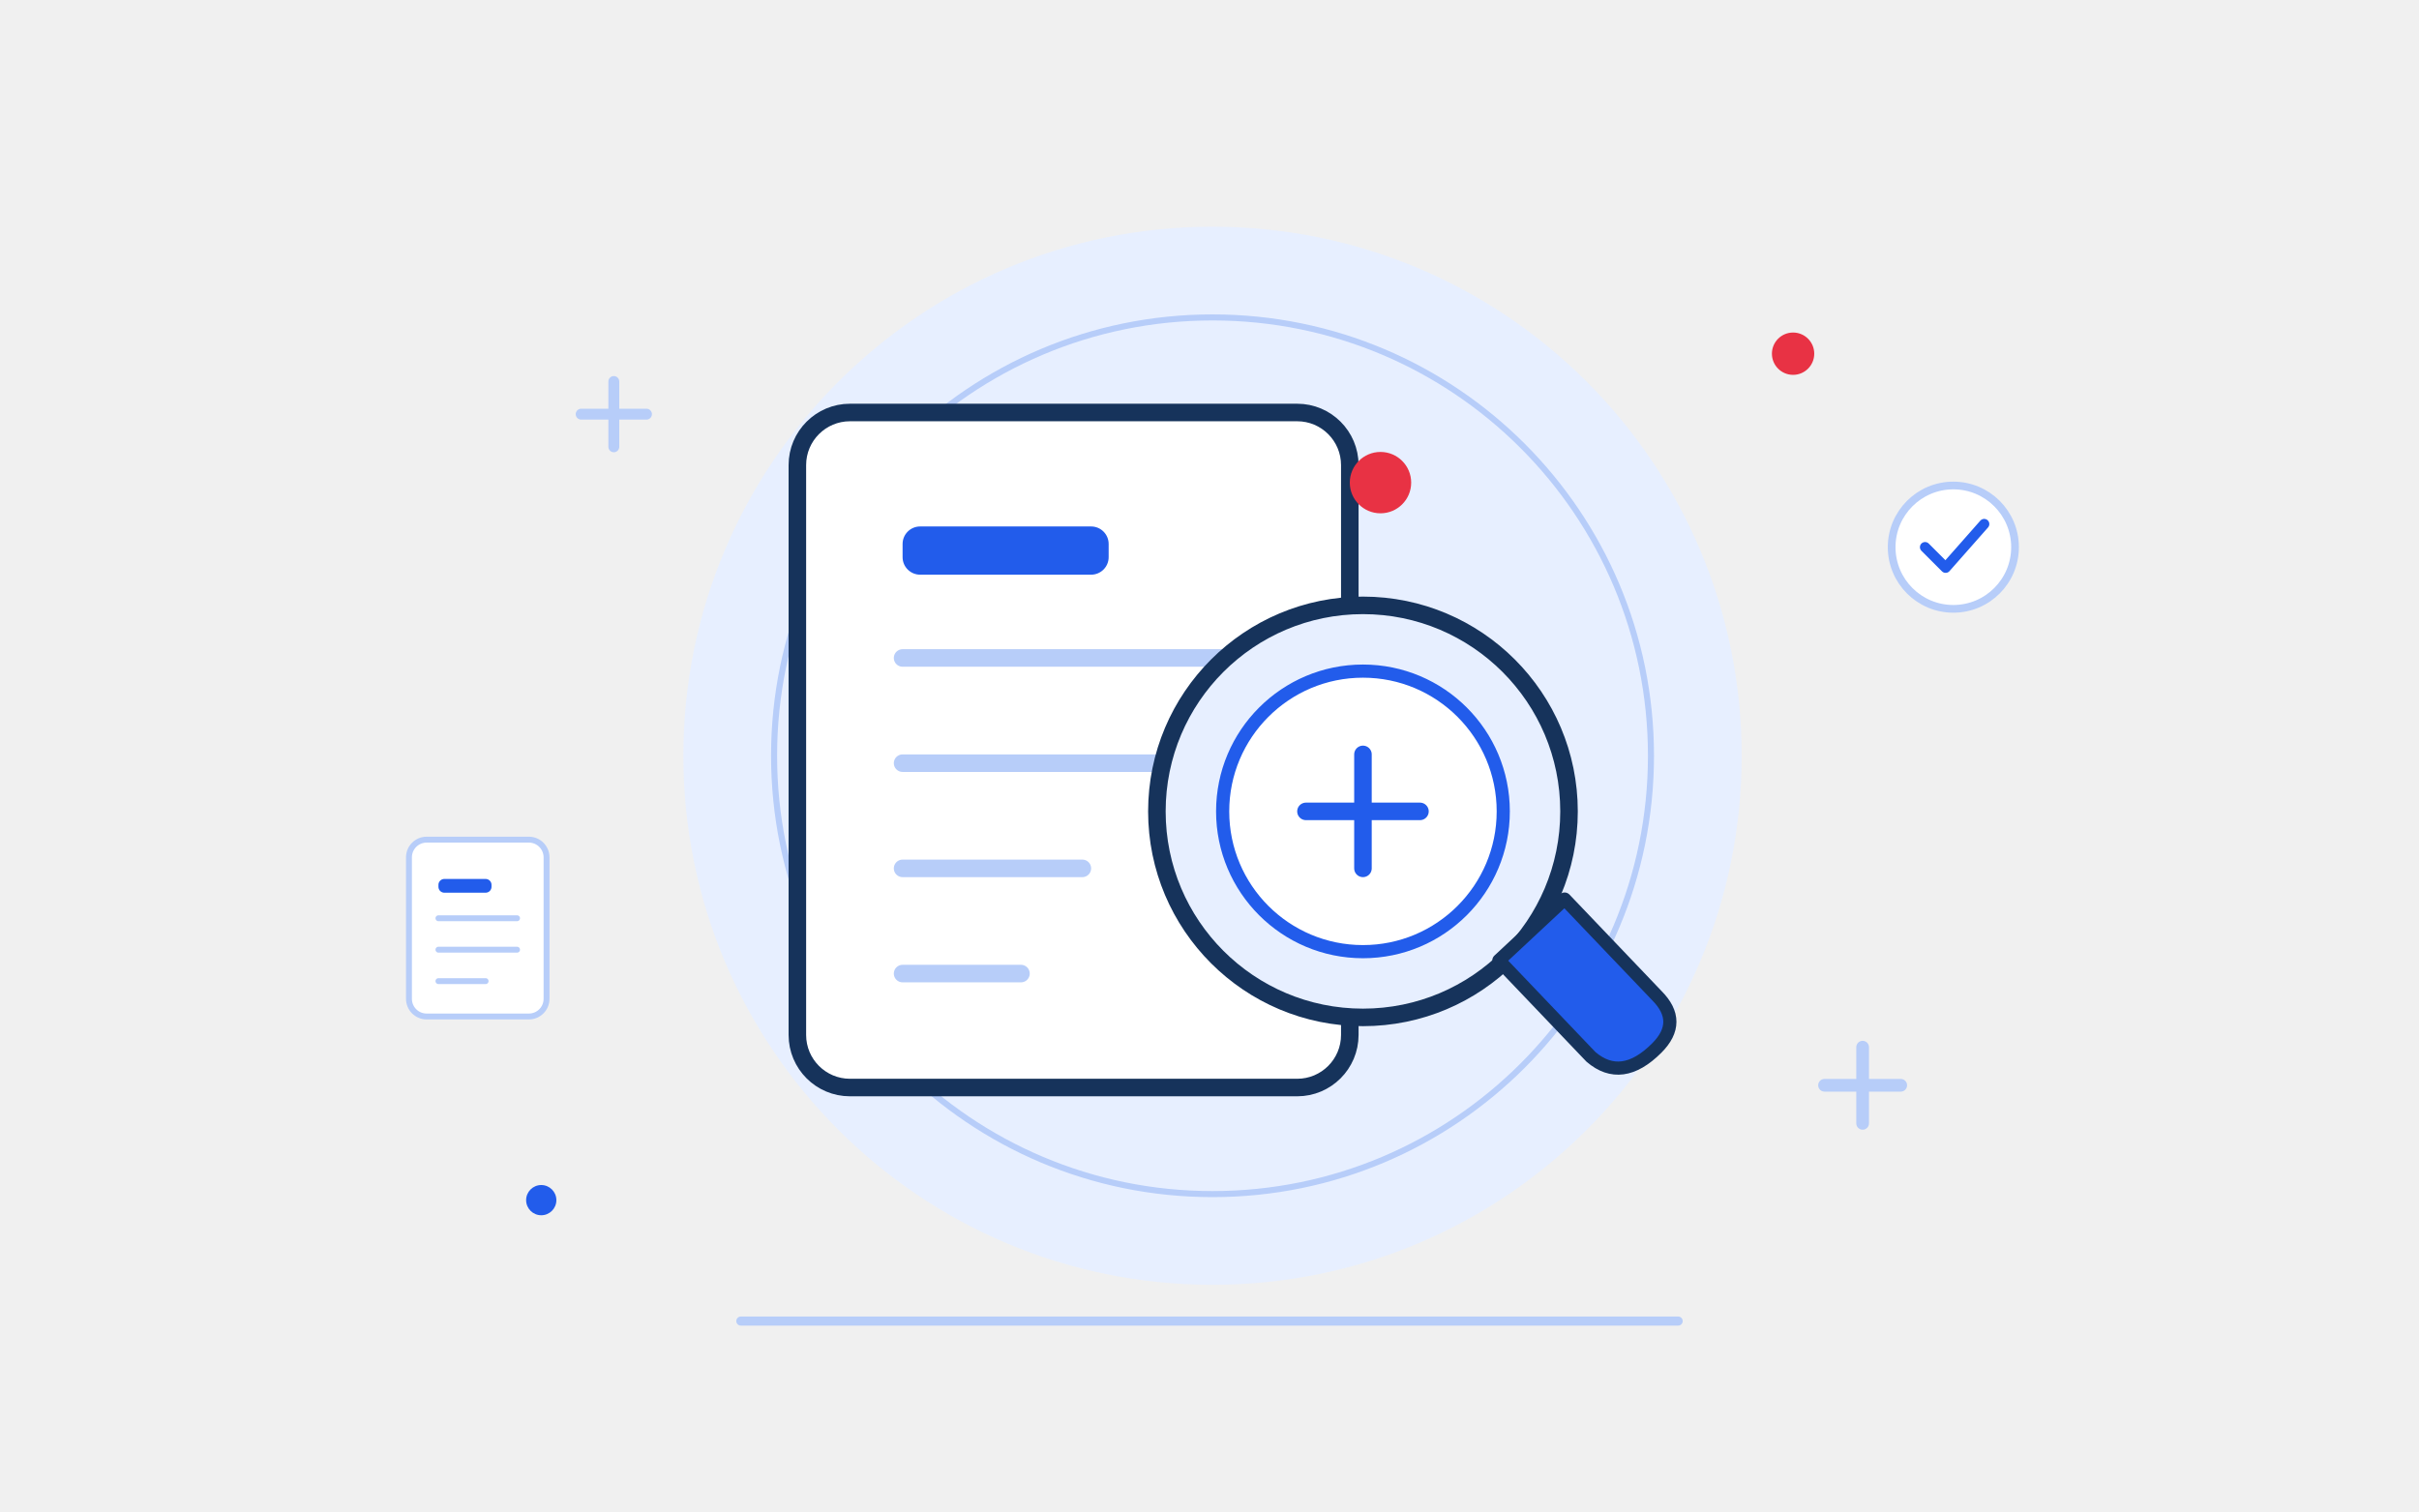
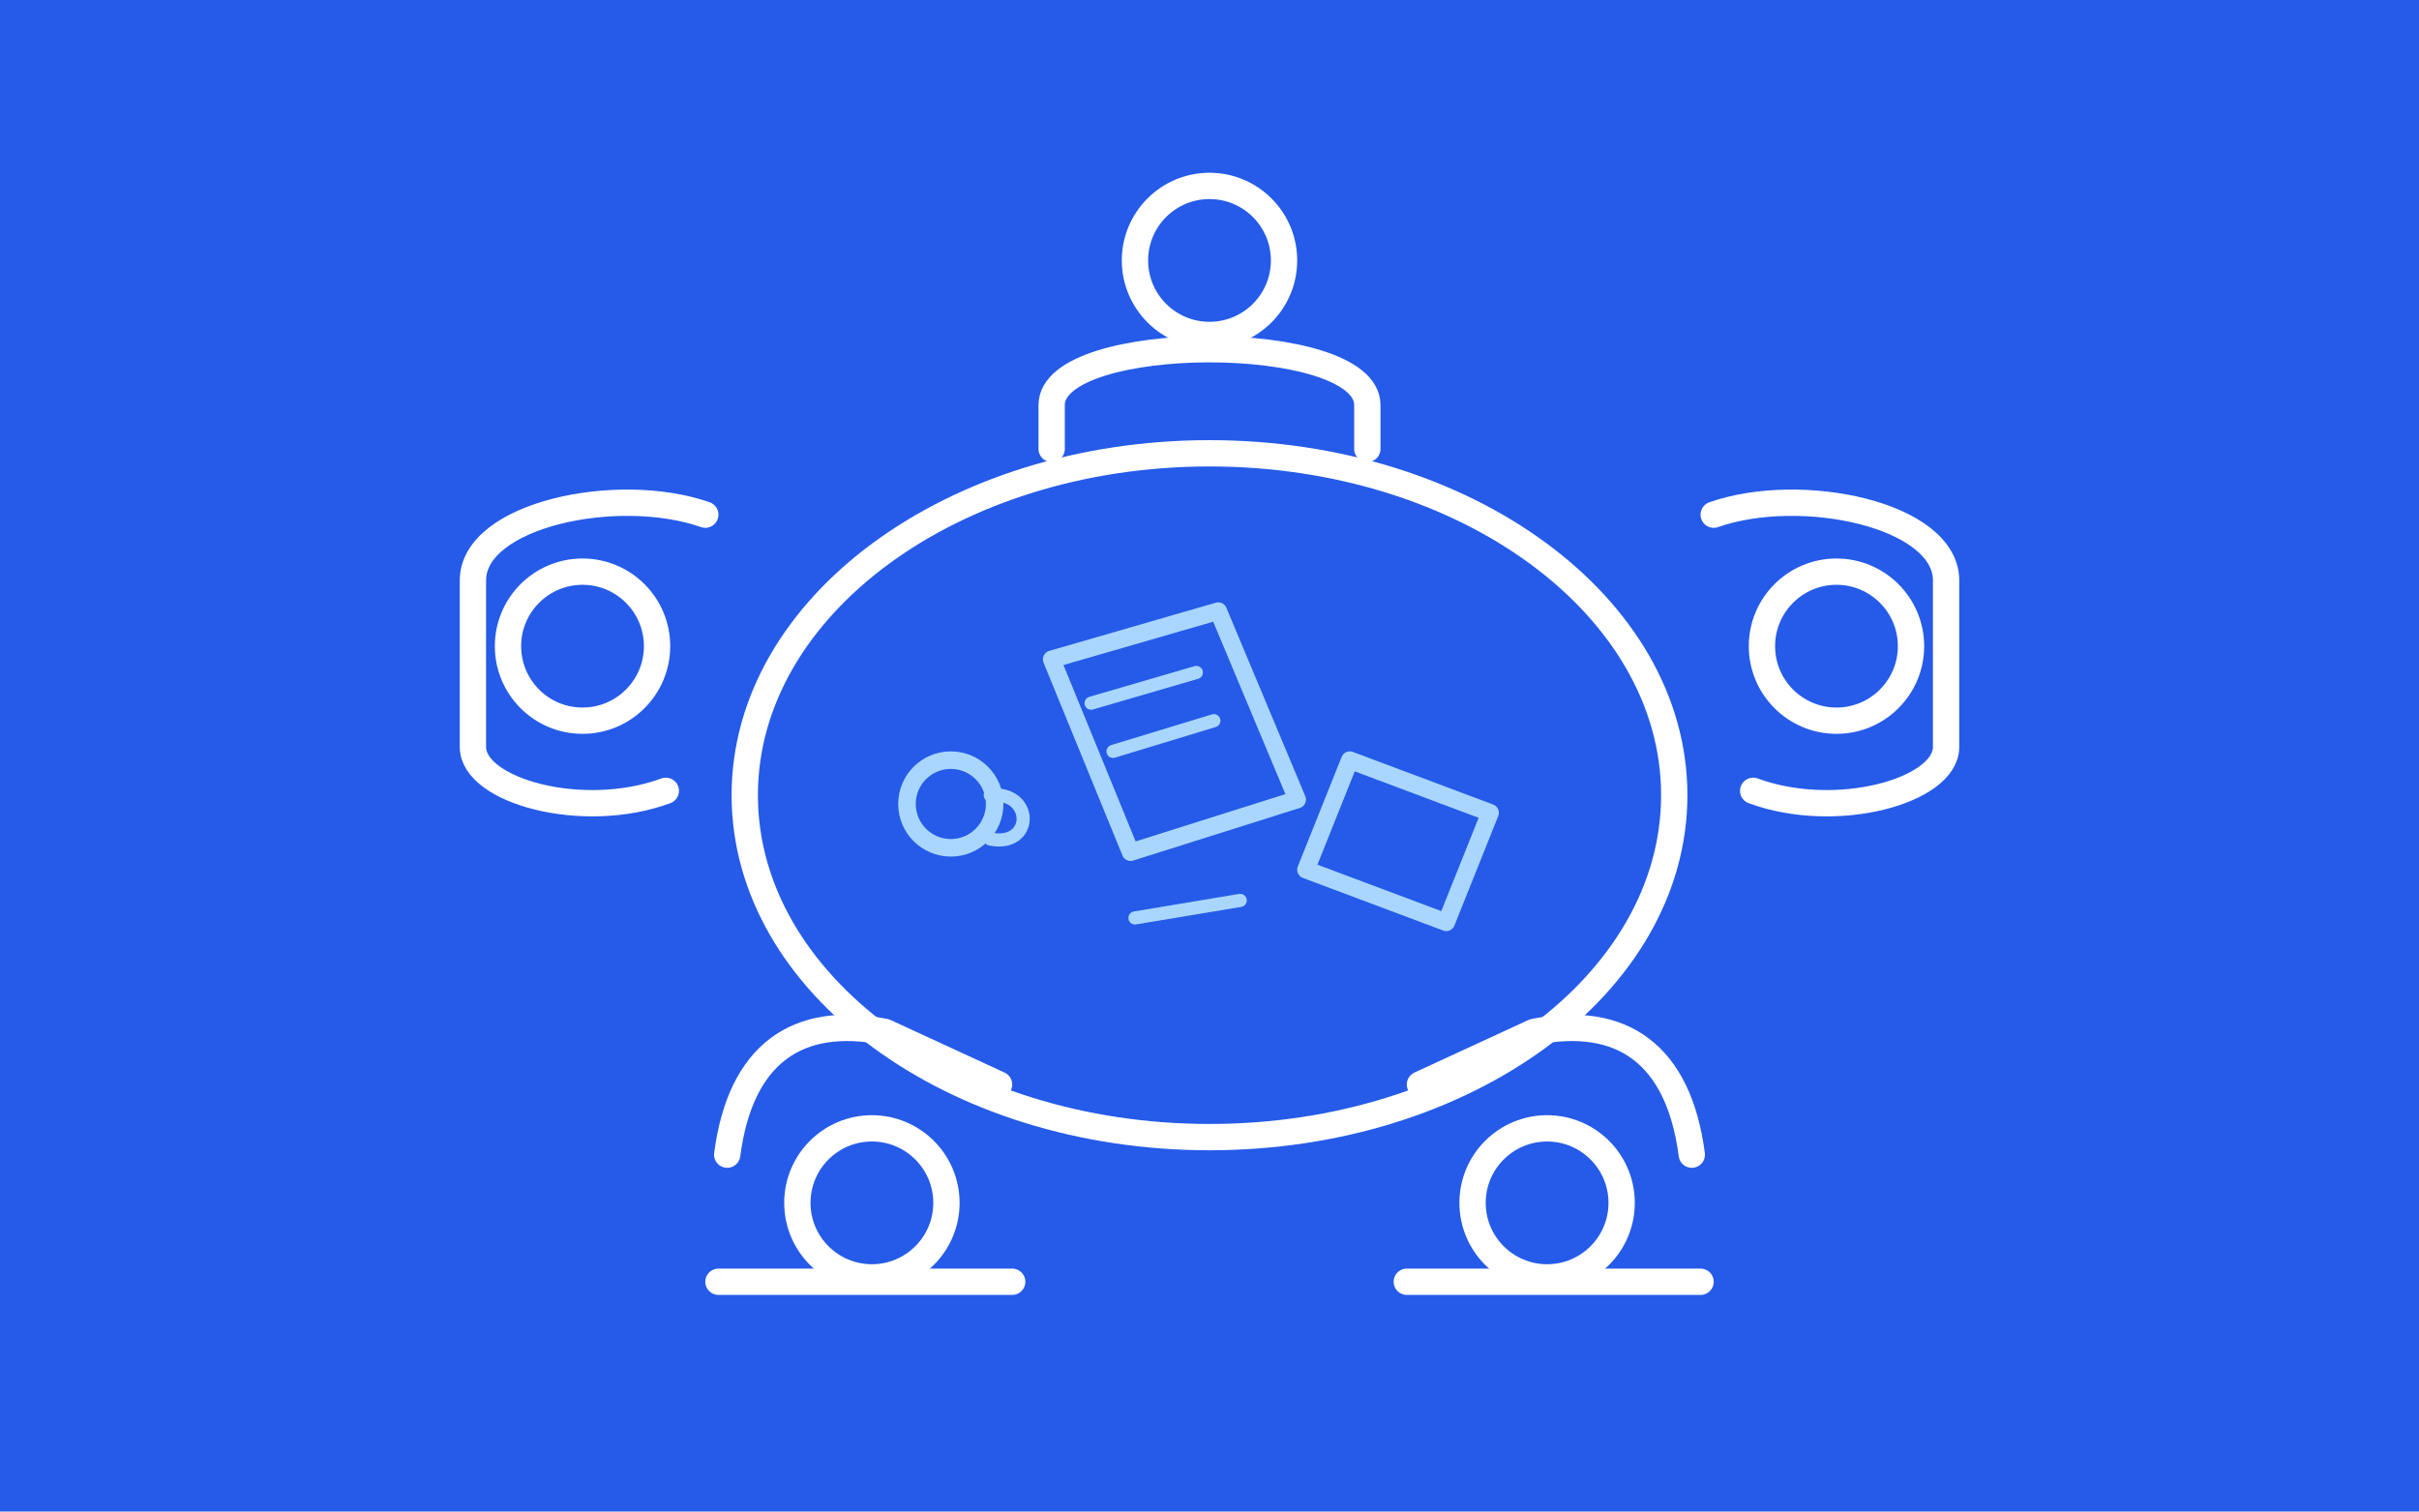
<svg xmlns="http://www.w3.org/2000/svg" viewBox="0 0 800 500" width="800" height="500" fill="none" aria-hidden="true" focusable="false" data-wcs-illustration="61">
-   <circle cx="401" cy="250" r="175" fill="#E7EFFF" />
-   <circle cx="401" cy="250" r="145" fill="none" stroke="#B7CDF9" stroke-width="2" />
-   <g transform="translate(400 251) scale(1.45)">
-     <rect x="-94" y="-79" width="126" height="154" rx="12" fill="#FFFFFF" stroke="#16335B" stroke-width="4" />
-     <rect x="-70" y="-53" width="47" height="11" rx="4" fill="#225CEB" />
-     <path d="M-70-23H7M-70 1H7M-70 25H-29M-70 49H-43" fill="none" stroke="#B7CDF9" stroke-width="4" stroke-linecap="round" stroke-linejoin="round" />
-     <circle cx="35" cy="12" r="47" fill="#E7EFFF" stroke="#16335B" stroke-width="4" />
-     <circle cx="35" cy="12" r="32" fill="#FFFFFF" stroke="#225CEB" stroke-width="3" />
-     <path d="M66 46L87 68Q94 74 102 66Q108 60 102 54L81 32Z" fill="#225CEB" stroke="#16335B" stroke-width="3" stroke-linecap="round" stroke-linejoin="round" />
-     <path d="M22 12H48M35-1V25" fill="none" stroke="#225CEB" stroke-width="4" stroke-linecap="round" stroke-linejoin="round" />
-     <circle cx="39" cy="-63" r="7" fill="#E83244" />
+   <rect width="800" height="500" fill="#255BE8" />
+   <g transform="translate(110 32.5) scale(1.45)">
+     <ellipse cx="200" cy="159" rx="106" ry="78" fill="none" stroke="#FFFFFF" stroke-width="6" stroke-linecap="round" stroke-linejoin="round" />
+     <circle cx="200" cy="37" r="17" fill="none" stroke="#FFFFFF" stroke-width="6" stroke-linecap="round" stroke-linejoin="round" />
+     <path d="M164 80V70C164 53 236 53 236 70V80" fill="none" stroke="#FFFFFF" stroke-width="6" stroke-linecap="round" stroke-linejoin="round" />
+     <circle cx="57" cy="125" r="17" fill="none" stroke="#FFFFFF" stroke-width="6" stroke-linecap="round" stroke-linejoin="round" />
+     <path d="M85 95C65 88 32 95 32 110V148C32 158 57 165 76 158" fill="none" stroke="#FFFFFF" stroke-width="6" stroke-linecap="round" stroke-linejoin="round" />
+     <circle cx="343" cy="125" r="17" fill="none" stroke="#FFFFFF" stroke-width="6" stroke-linecap="round" stroke-linejoin="round" />
+     <path d="M315 95C335 88 368 95 368 110V148C368 158 343 165 324 158" fill="none" stroke="#FFFFFF" stroke-width="6" stroke-linecap="round" stroke-linejoin="round" />
+     <circle cx="123" cy="252" r="17" fill="none" stroke="#FFFFFF" stroke-width="6" stroke-linecap="round" stroke-linejoin="round" />
+     <path d="M90 241C93 218 106 209 126 213L152 225M155 270H88" fill="none" stroke="#FFFFFF" stroke-width="6" stroke-linecap="round" stroke-linejoin="round" />
+     <circle cx="277" cy="252" r="17" fill="none" stroke="#FFFFFF" stroke-width="6" stroke-linecap="round" stroke-linejoin="round" />
+     <path d="M310 241C307 218 294 209 274 213L248 225M245 270H312" fill="none" stroke="#FFFFFF" stroke-width="6" stroke-linecap="round" stroke-linejoin="round" />
+     <path d="M164 128L202 117L220 160L182 172ZM232 151L264 163L254 188L222 176Z" fill="none" stroke="#A9D6FF" stroke-width="4" stroke-linecap="round" stroke-linejoin="round" />
+     <circle cx="141" cy="161" r="10" fill="none" stroke="#A9D6FF" stroke-width="4" stroke-linecap="round" stroke-linejoin="round" />
+     <path d="M150 159C160 158 160 171 150 169" fill="none" stroke="#A9D6FF" stroke-width="3" stroke-linecap="round" stroke-linejoin="round" />
+     <path d="M183 187L207 183M173 138L197 131M178 149L201 142" fill="none" stroke="#A9D6FF" stroke-width="3" stroke-linecap="round" stroke-linejoin="round" />
  </g>
-   <g transform="translate(158 307) scale(0.65)">
-     <rect x="-35" y="-45" width="70" height="90" rx="9" fill="#FFFFFF" stroke="#B7CDF9" stroke-width="3" />
-     <rect x="-20" y="-25" width="27" height="7" rx="3" fill="#225CEB" />
-     <path d="M-20-5H20M-20 11H20M-20 27H4" fill="none" stroke="#B7CDF9" stroke-width="3" stroke-linecap="round" stroke-linejoin="round" />
-   </g>
-   <g transform="translate(646 181) scale(0.85)">
-     <circle cx="0" cy="0" r="24" fill="#FFFFFF" stroke="#B7CDF9" stroke-width="3" />
-     <path d="M-11 0L-3 8 12-9" fill="none" stroke="#225CEB" stroke-width="4" stroke-linecap="round" stroke-linejoin="round" />
-   </g>
-   <g transform="translate(203 137) scale(1.2)">
-     <path d="M0-9V9M-9 0H9" fill="none" stroke="#B7CDF9" stroke-width="3" stroke-linecap="round" stroke-linejoin="round" />
-   </g>
-   <g transform="translate(616 359) scale(1.4)">
-     <path d="M0-9V9M-9 0H9" fill="none" stroke="#B7CDF9" stroke-width="3" stroke-linecap="round" stroke-linejoin="round" />
-   </g>
-   <circle cx="593" cy="117" r="7" fill="#E83244" />
-   <circle cx="179" cy="397" r="5" fill="#225CEB" />
-   <path d="M245 437H555" fill="none" stroke="#B7CDF9" stroke-width="3" stroke-linecap="round" stroke-linejoin="round" />
</svg>
